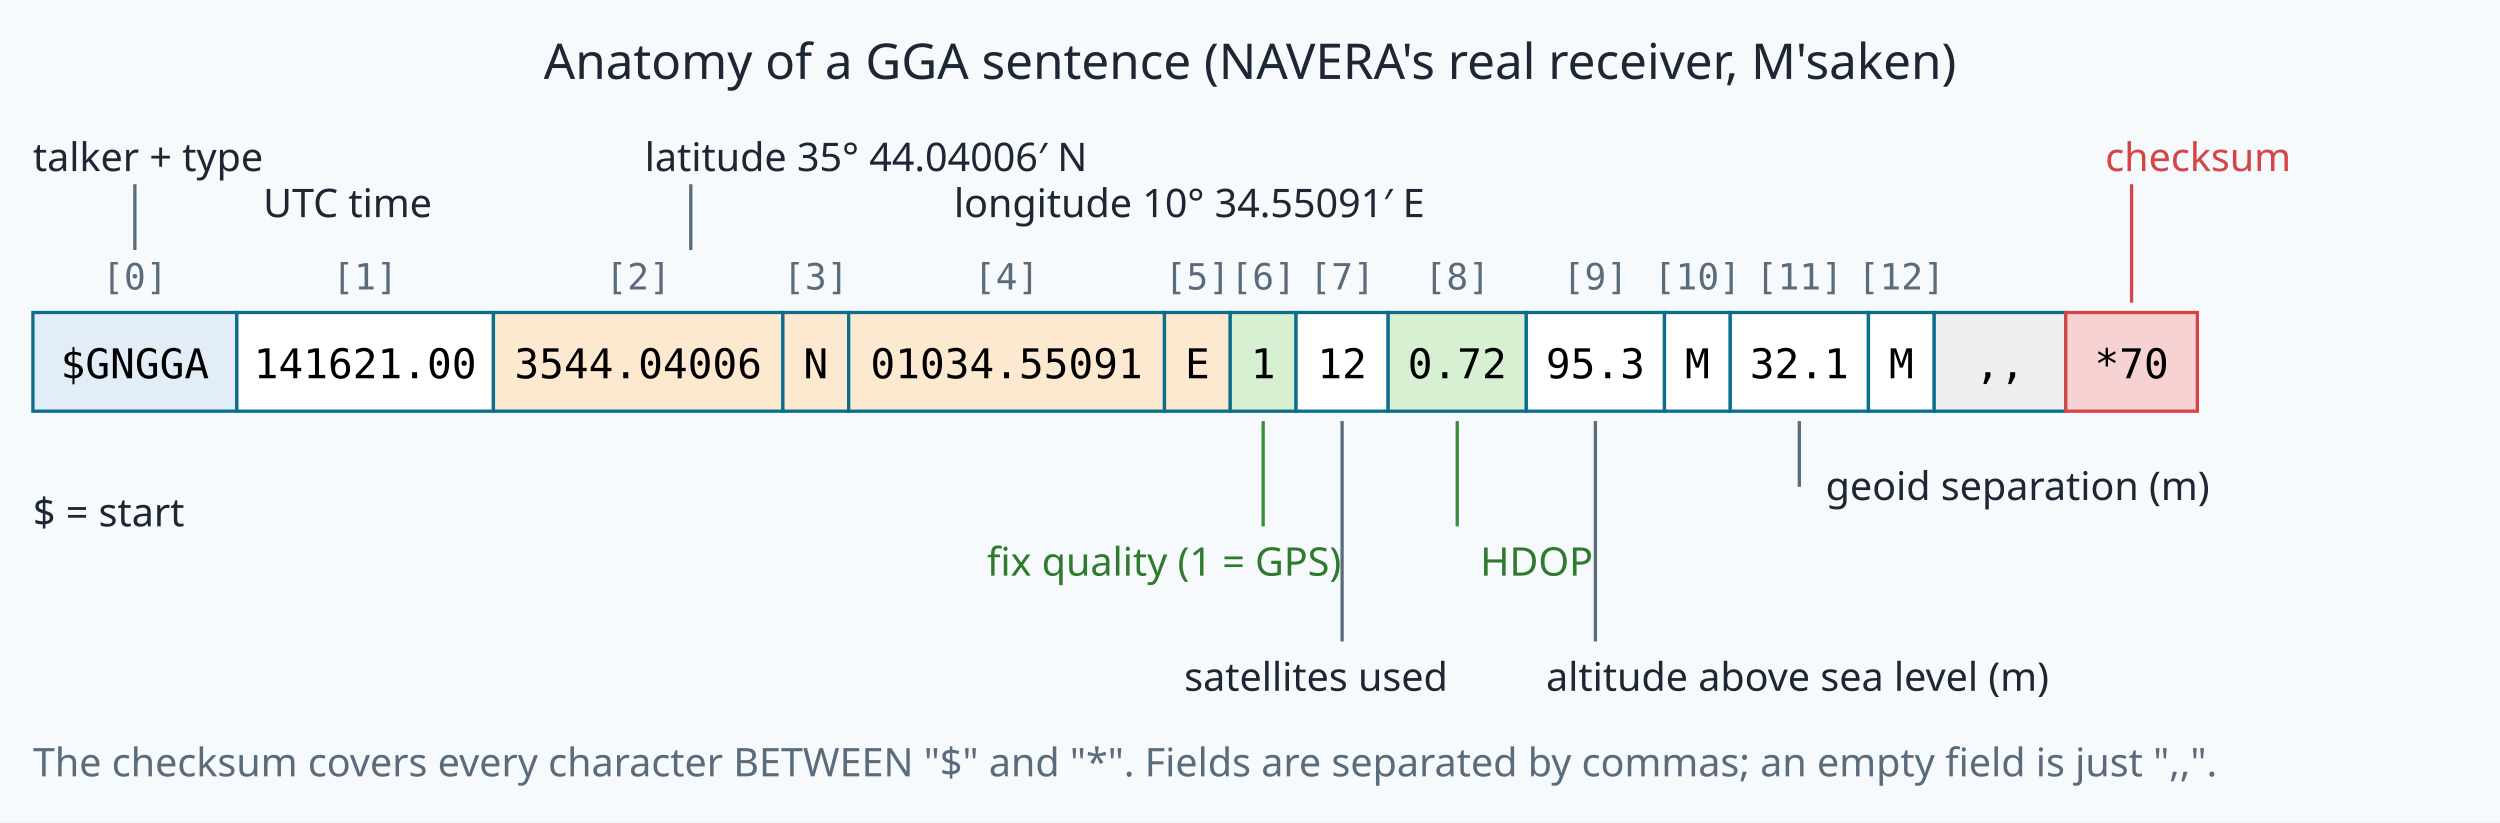
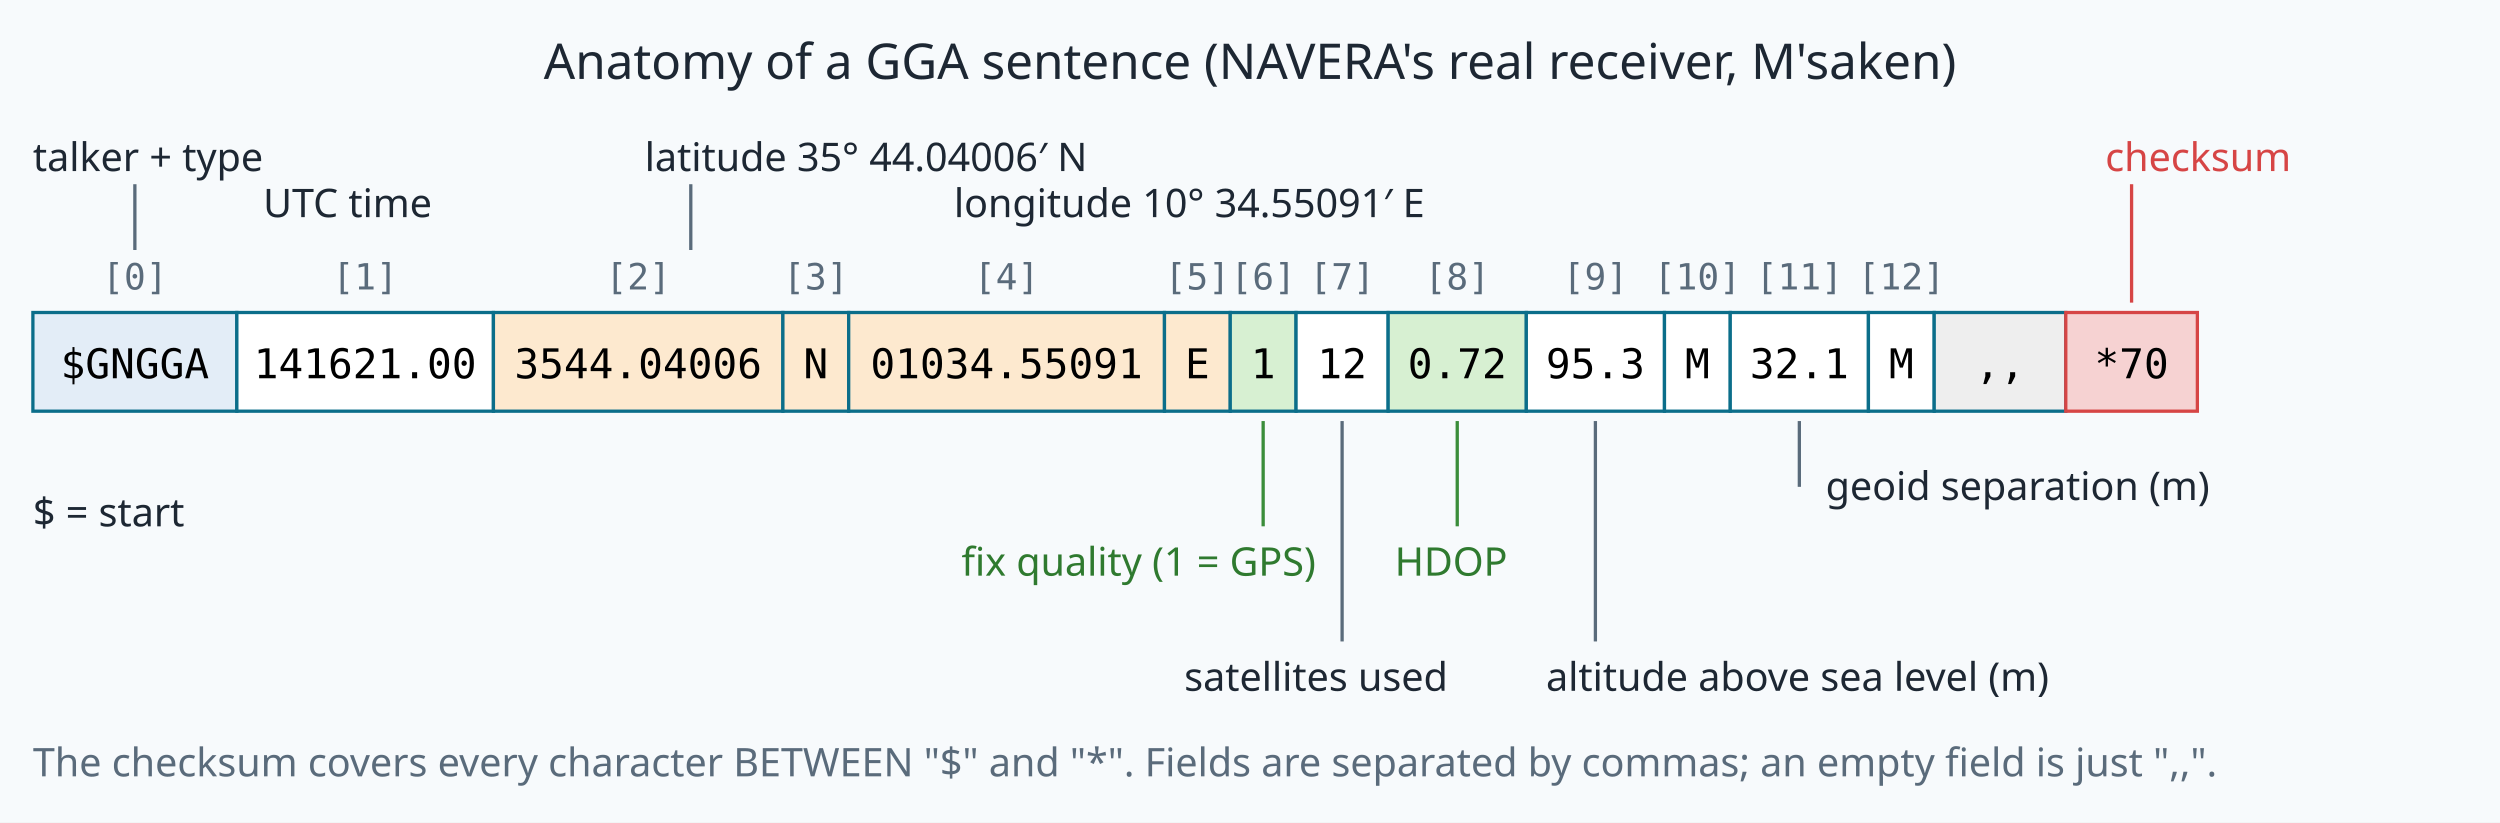
<svg xmlns="http://www.w3.org/2000/svg" viewBox="0 0 760 250" font-family="monospace" font-size="13">
  <rect width="760" height="250" fill="#f7fafc" />
  <text x="380" y="24" text-anchor="middle" font-family="sans-serif" font-size="15" fill="#1d2733">Anatomy of a GGA sentence (NAVERA's real receiver, M'saken)</text>
  <g font-size="12.5">
    <rect x="10" y="95" width="62" height="30" fill="#e3edf7" stroke="#0b6e8a" />
    <text x="41" y="115" text-anchor="middle">$GNGGA</text>
    <rect x="72" y="95" width="78" height="30" fill="#fff" stroke="#0b6e8a" />
    <text x="111" y="115" text-anchor="middle">141621.00</text>
    <rect x="150" y="95" width="88" height="30" fill="#fde9cf" stroke="#0b6e8a" />
    <text x="194" y="115" text-anchor="middle">3544.04006</text>
    <rect x="238" y="95" width="20" height="30" fill="#fde9cf" stroke="#0b6e8a" />
    <text x="248" y="115" text-anchor="middle">N</text>
    <rect x="258" y="95" width="96" height="30" fill="#fde9cf" stroke="#0b6e8a" />
    <text x="306" y="115" text-anchor="middle">01034.55091</text>
    <rect x="354" y="95" width="20" height="30" fill="#fde9cf" stroke="#0b6e8a" />
    <text x="364" y="115" text-anchor="middle">E</text>
    <rect x="374" y="95" width="20" height="30" fill="#d7f0d2" stroke="#0b6e8a" />
    <text x="384" y="115" text-anchor="middle">1</text>
    <rect x="394" y="95" width="28" height="30" fill="#fff" stroke="#0b6e8a" />
    <text x="408" y="115" text-anchor="middle">12</text>
    <rect x="422" y="95" width="42" height="30" fill="#d7f0d2" stroke="#0b6e8a" />
    <text x="443" y="115" text-anchor="middle">0.72</text>
    <rect x="464" y="95" width="42" height="30" fill="#fff" stroke="#0b6e8a" />
    <text x="485" y="115" text-anchor="middle">95.3</text>
    <rect x="506" y="95" width="20" height="30" fill="#fff" stroke="#0b6e8a" />
    <text x="516" y="115" text-anchor="middle">M</text>
    <rect x="526" y="95" width="42" height="30" fill="#fff" stroke="#0b6e8a" />
    <text x="547" y="115" text-anchor="middle">32.1</text>
    <rect x="568" y="95" width="20" height="30" fill="#fff" stroke="#0b6e8a" />
    <text x="578" y="115" text-anchor="middle">M</text>
    <rect x="588" y="95" width="40" height="30" fill="#eee" stroke="#0b6e8a" />
    <text x="608" y="115" text-anchor="middle">,,</text>
    <rect x="628" y="95" width="40" height="30" fill="#f6d2d2" stroke="#d64545" />
    <text x="648" y="115" text-anchor="middle">*70</text>
  </g>
  <g font-size="11" fill="#5a6b7b" text-anchor="middle">
    <text x="41" y="88">[0]</text>
    <text x="111" y="88">[1]</text>
    <text x="194" y="88">[2]</text>
    <text x="248" y="88">[3]</text>
    <text x="306" y="88">[4]</text>
    <text x="364" y="88">[5]</text>
    <text x="384" y="88">[6]</text>
    <text x="408" y="88">[7]</text>
    <text x="443" y="88">[8]</text>
    <text x="485" y="88">[9]</text>
    <text x="516" y="88">[10]</text>
    <text x="547" y="88">[11]</text>
    <text x="578" y="88">[12]</text>
  </g>
  <g font-family="sans-serif" font-size="12" fill="#1d2733">
    <text x="10" y="52">talker + type</text>
    <line x1="41" y1="56" x2="41" y2="76" stroke="#5a6b7b" />
    <text x="80" y="66">UTC time</text>
    <text x="196" y="52">latitude 35° 44.04006′ N</text>
    <line x1="210" y1="56" x2="210" y2="76" stroke="#5a6b7b" />
    <text x="290" y="66">longitude 10° 34.55091′ E</text>
    <text x="640" y="52" fill="#d64545">checksum</text>
    <line x1="648" y1="56" x2="648" y2="92" stroke="#d64545" />
  </g>
  <g font-family="sans-serif" font-size="12" fill="#1d2733">
    <line x1="384" y1="128" x2="384" y2="160" stroke="#3a8d3a" />
-     <text x="300" y="175" fill="#2f7a2f">fix quality (1 = GPS)</text>
+     <text x="400" y="175" fill="#2f7a2f" text-anchor="end">fix quality (1 = GPS)</text>
    <line x1="408" y1="128" x2="408" y2="195" stroke="#5a6b7b" />
    <text x="360" y="210">satellites used</text>
    <line x1="443" y1="128" x2="443" y2="160" stroke="#3a8d3a" />
-     <text x="450" y="175" fill="#2f7a2f">HDOP</text>
+     <text x="424" y="175" fill="#2f7a2f">HDOP</text>
    <line x1="485" y1="128" x2="485" y2="195" stroke="#5a6b7b" />
    <text x="470" y="210">altitude above sea level (m)</text>
    <line x1="547" y1="128" x2="547" y2="148" stroke="#5a6b7b" />
    <text x="555" y="152">geoid separation (m)</text>
    <text x="10" y="160">$ = start</text>
    <text x="10" y="236" fill="#5a6b7b">The checksum covers every character BETWEEN "$" and "*". Fields are separated by commas; an empty field is just ",,".</text>
  </g>
</svg>
